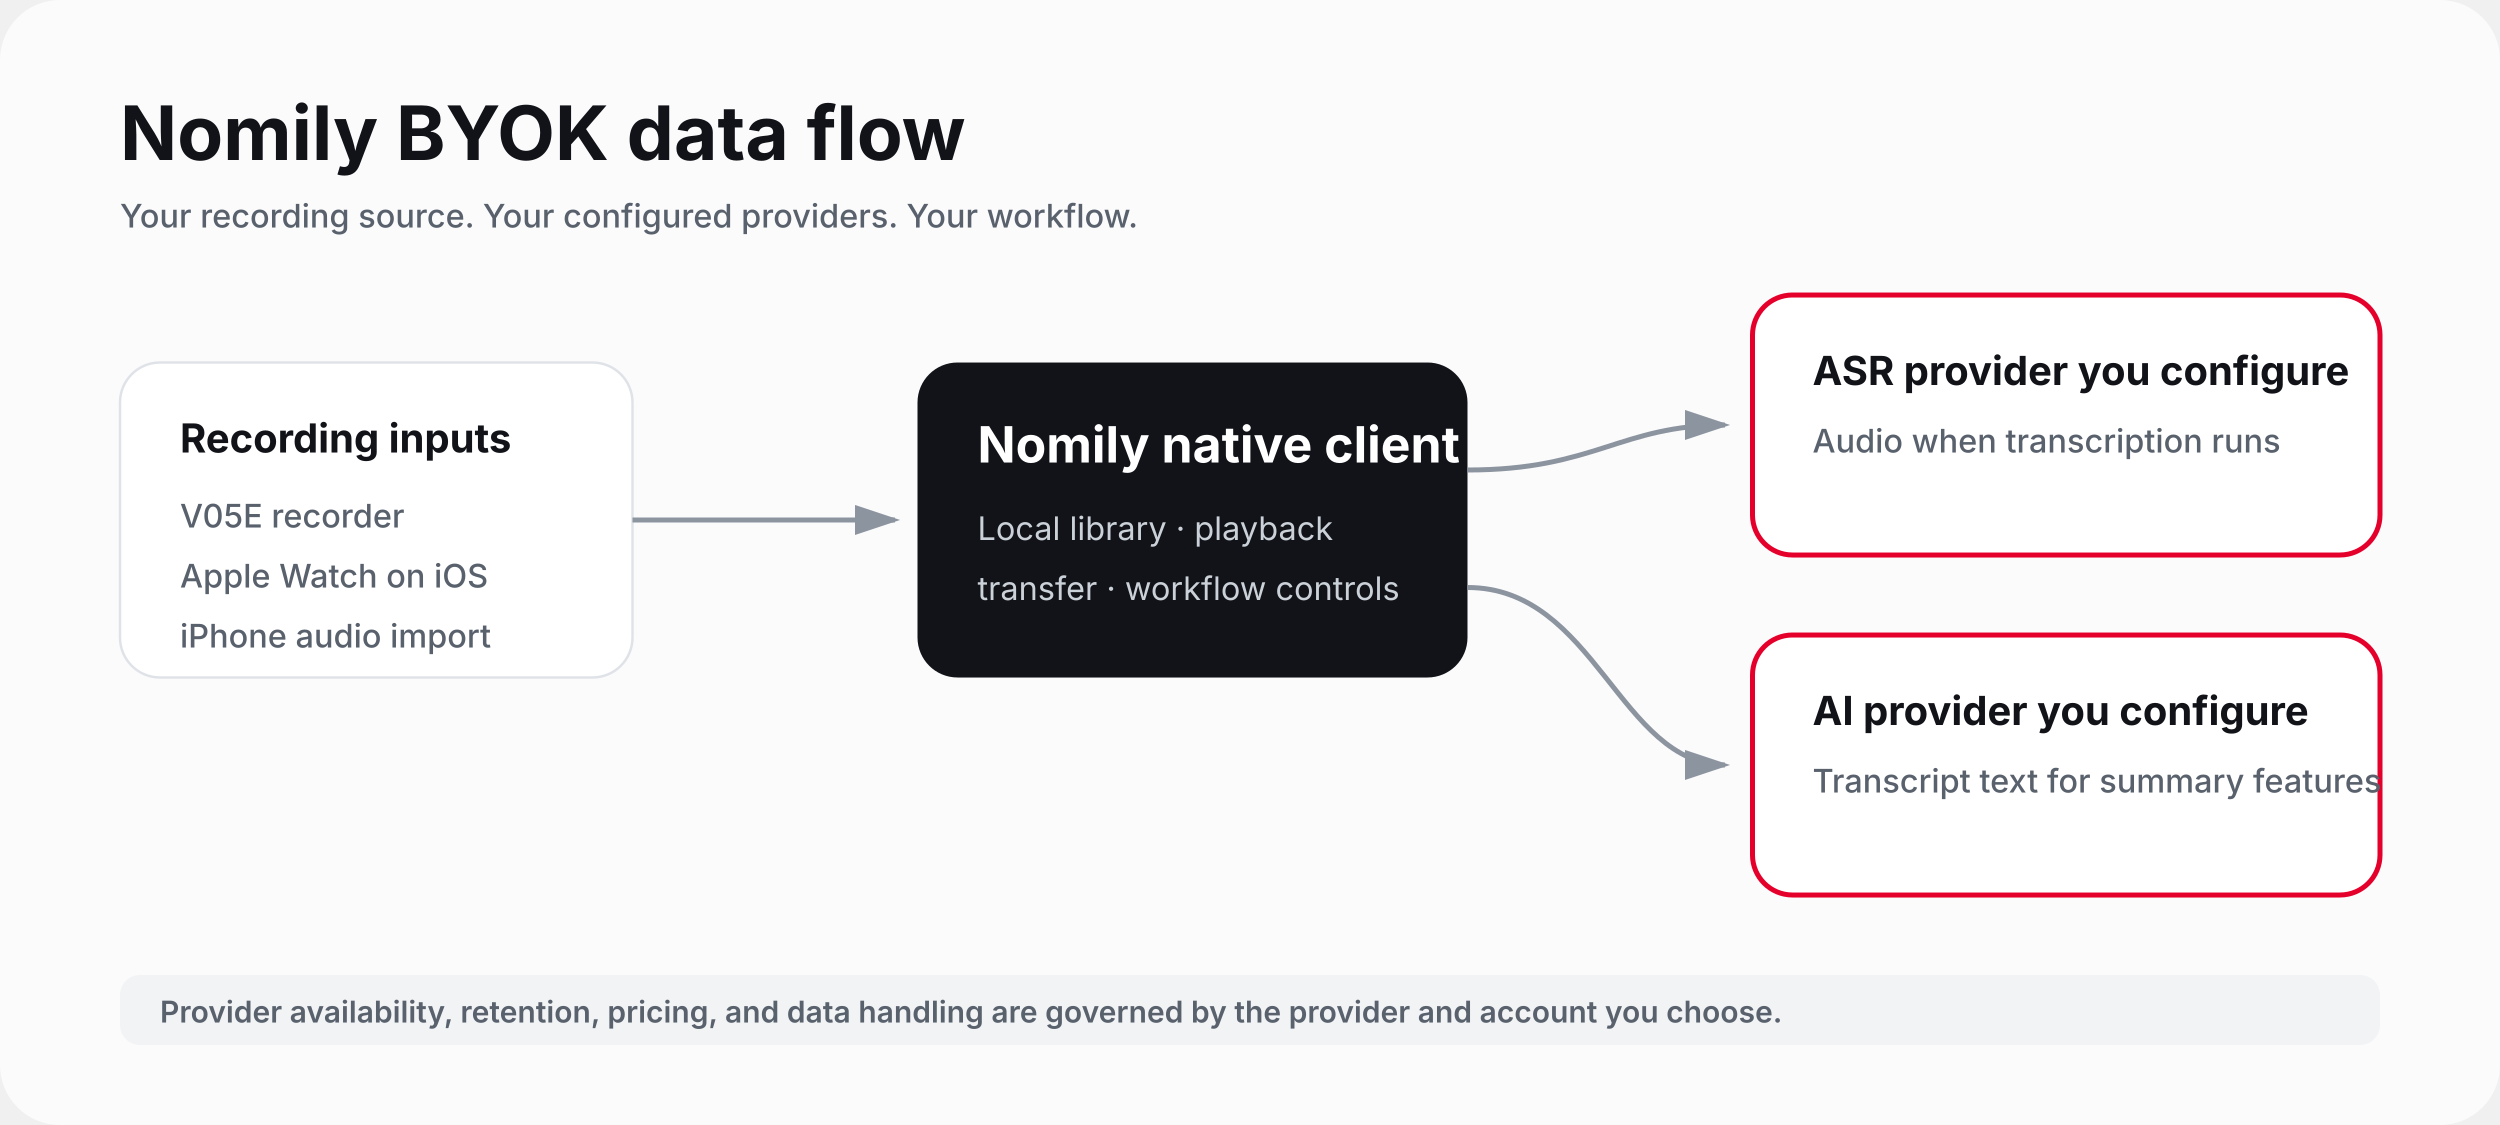
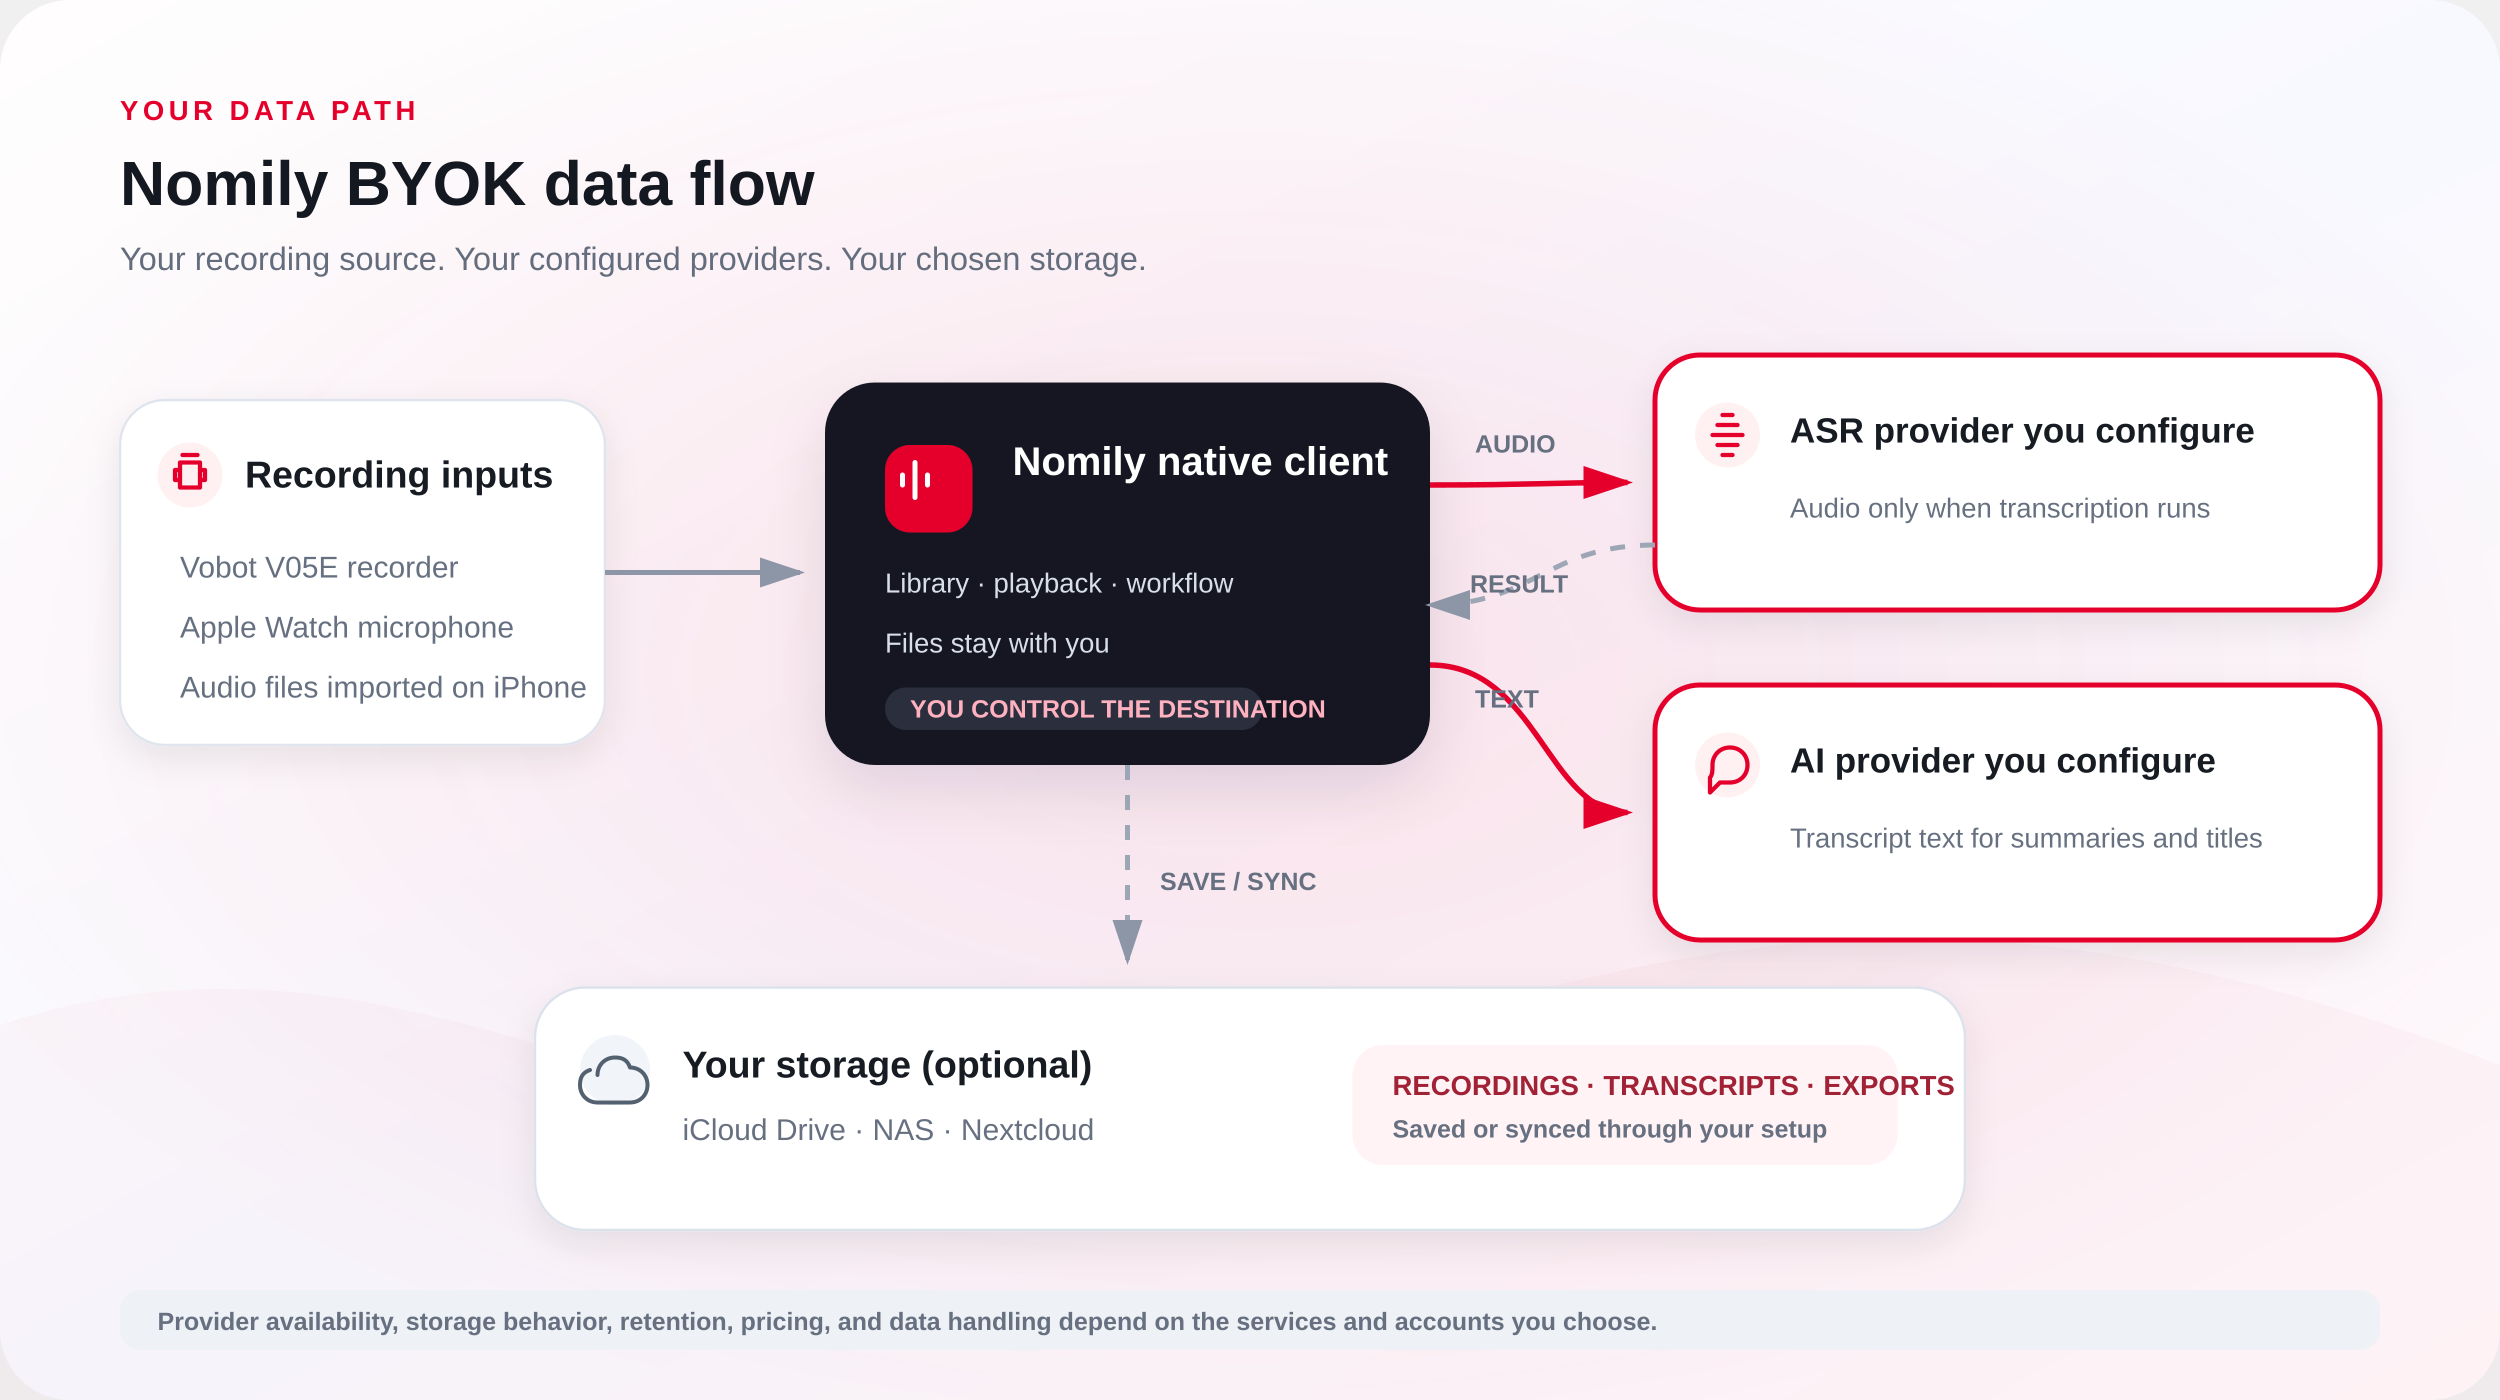
- <svg xmlns="http://www.w3.org/2000/svg" width="1600" height="720" viewBox="0 0 1000 450" role="img" aria-labelledby="title desc">
+ <svg xmlns="http://www.w3.org/2000/svg" width="1600" height="896" viewBox="0 0 1000 560" role="img" aria-labelledby="title desc">
  <defs>
+     <linearGradient id="surface" x1="0" y1="0" x2="1" y2="1">
+       <stop offset="0" stop-color="#fffdfd" />
+       <stop offset=".52" stop-color="#f8f9ff" />
+       <stop offset="1" stop-color="#fff8fa" />
+     </linearGradient>
+     <radialGradient id="glow" cx="50%" cy="48%" r="56%">
+       <stop offset="0" stop-color="#ff3155" stop-opacity=".12" />
+       <stop offset="1" stop-color="#ff3155" stop-opacity="0" />
+     </radialGradient>
+     <filter id="shadow" x="-20%" y="-20%" width="140%" height="150%">
+       <feDropShadow dx="0" dy="10" stdDeviation="12" flood-color="#18202d" flood-opacity=".10" />
+     </filter>
+     <filter id="softShadow" x="-20%" y="-20%" width="140%" height="150%">
+       <feDropShadow dx="0" dy="5" stdDeviation="7" flood-color="#18202d" flood-opacity=".08" />
+     </filter>
+     <marker id="arrow" markerWidth="10" markerHeight="10" refX="8" refY="3" orient="auto">
+       <path d="M0,0 L0,6 L9,3 z" fill="#8c96a7" />
+     </marker>
+     <marker id="arrowRed" markerWidth="10" markerHeight="10" refX="8" refY="3" orient="auto">
+       <path d="M0,0 L0,6 L9,3 z" fill="#e4002b" />
+     </marker>
    <style>
-       .title{font:700 30px system-ui,-apple-system,BlinkMacSystemFont,"Segoe UI",sans-serif;fill:#111318}.label{font:700 16px system-ui,-apple-system,BlinkMacSystemFont,"Segoe UI",sans-serif;fill:#111318}.small{font:500 13px system-ui,-apple-system,BlinkMacSystemFont,"Segoe UI",sans-serif;fill:#59616d}.note{font:600 12px system-ui,-apple-system,BlinkMacSystemFont,"Segoe UI",sans-serif;fill:#59616d}.arrow{stroke:#8c949f;stroke-width:2;fill:none;marker-end:url(#arrow)}
+       .eyebrow{font-family:Arial,sans-serif;font-size:11px;font-weight:700;letter-spacing:1.8px;fill:#e4002b}.title{font-family:Arial,sans-serif;font-size:25px;font-weight:700;fill:#141821}.subtitle{font-family:Arial,sans-serif;font-size:13px;font-weight:500;fill:#646d7d}.label{font-family:Arial,sans-serif;font-size:15px;font-weight:700;fill:#171b24}.small{font-family:Arial,sans-serif;font-size:12px;font-weight:500;fill:#667080}.tiny{font-family:Arial,sans-serif;font-size:10px;font-weight:600;fill:#667080}.whiteLabel{font-family:Arial,sans-serif;font-size:16px;font-weight:700;fill:#fff}.whiteSmall{font-family:Arial,sans-serif;font-size:11px;font-weight:500;fill:#d9dfe9}.flow{stroke:#8c96a7;stroke-width:2;fill:none;marker-end:url(#arrow)}.flowRed{stroke:#e4002b;stroke-width:2.2;fill:none;marker-end:url(#arrowRed)}.flowDash{stroke:#9da6b5;stroke-width:2;stroke-dasharray:6 6;fill:none;marker-end:url(#arrow)}
    </style>
-     <marker id="arrow" markerWidth="10" markerHeight="10" refX="8" refY="3" orient="auto">
-       <path d="M0,0 L0,6 L9,3 z" fill="#8c949f" />
-     </marker>
  </defs>
-   <rect width="1000" height="450" rx="24" fill="#fbfbfc" />
-   <text x="48" y="64" class="title">Nomily BYOK data flow</text>
-   <text x="48" y="91" class="small">Your recording source. Your configured providers. Your workflow.</text>
-   <rect x="48" y="145" width="205" height="126" rx="16" fill="#fff" stroke="#dfe3e8" />
-   <text x="72" y="181" class="label">Recording inputs</text>
-   <text x="72" y="211" class="small">V05E recorder</text>
-   <text x="72" y="235" class="small">Apple Watch on iOS</text>
-   <text x="72" y="259" class="small">iPhone audio import</text>
-   <rect x="367" y="145" width="220" height="126" rx="16" fill="#111318" />
-   <text x="391" y="185" font-family="system-ui,-apple-system,BlinkMacSystemFont,&quot;Segoe UI&quot;,sans-serif" font-size="20" font-weight="700" fill="#fff">Nomily native client</text>
-   <text x="391" y="216" font-family="system-ui,-apple-system,BlinkMacSystemFont,&quot;Segoe UI&quot;,sans-serif" font-size="13" fill="#cbd1d8">Local library · playback</text>
-   <text x="391" y="240" font-family="system-ui,-apple-system,BlinkMacSystemFont,&quot;Segoe UI&quot;,sans-serif" font-size="13" fill="#cbd1d8">transfer · workflow controls</text>
-   <rect x="701" y="118" width="251" height="104" rx="16" fill="#fff" stroke="#e4002b" stroke-width="2" />
-   <text x="725" y="154" class="label">ASR provider you configure</text>
-   <text x="725" y="181" class="small">Audio when transcription runs</text>
-   <rect x="701" y="254" width="251" height="104" rx="16" fill="#fff" stroke="#e4002b" stroke-width="2" />
-   <text x="725" y="290" class="label">AI provider you configure</text>
-   <text x="725" y="317" class="small">Transcript text for summary features</text>
-   <path d="M253 208 H358" class="arrow" />
-   <path d="M587 188 C638 188,648 170,690 170" class="arrow" />
-   <path d="M587 235 C638 235,648 306,690 306" class="arrow" />
-   <rect x="48" y="390" width="904" height="28" rx="8" fill="#f1f3f5" />
-   <text x="64" y="409" class="note">Provider availability, retention, pricing, and data handling are governed by the provider and account you choose.</text>
+   <rect width="1000" height="560" rx="28" fill="url(#surface)" />
+   <rect width="1000" height="560" rx="28" fill="url(#glow)" />
+   <path d="M0 410 C180 350 295 500 485 436 S786 344 1000 426 V560 H0Z" fill="#e4002b" opacity=".025" />
+   <text x="48" y="48" class="eyebrow">YOUR DATA PATH</text>
+   <text x="48" y="82" class="title">Nomily BYOK data flow</text>
+   <text x="48" y="108" class="subtitle">Your recording source. Your configured providers. Your chosen storage.</text>
+   <g filter="url(#softShadow)">
+     <rect x="48" y="160" width="194" height="138" rx="18" fill="#fff" stroke="#e0e5ed" />
+     <circle cx="76" cy="190" r="13" fill="#fff0f2" />
+     <path d="M72 185h8v10h-8zM70 188h2v4h-2zM80 188h2v4h-2zM73 182h6" fill="none" stroke="#e4002b" stroke-width="1.7" stroke-linecap="round" stroke-linejoin="round" />
+     <text x="98" y="195" class="label">Recording inputs</text>
+     <text x="72" y="231" class="small">Vobot V05E recorder</text>
+     <text x="72" y="255" class="small">Apple Watch microphone</text>
+     <text x="72" y="279" class="small">Audio files imported on iPhone</text>
+   </g>
+   <g filter="url(#shadow)">
+     <rect x="330" y="153" width="242" height="153" rx="20" fill="#151922" />
+     <rect x="354" y="178" width="35" height="35" rx="10" fill="#e4002b" />
+     <path d="M366 185v14M361 190v4M371 190v4" fill="none" stroke="#fff" stroke-width="2" stroke-linecap="round" />
+     <text x="405" y="190" class="whiteLabel">Nomily native client</text>
+     <text x="354" y="237" class="whiteSmall">Library · playback · workflow</text>
+     <text x="354" y="261" class="whiteSmall">Files stay with you</text>
+     <rect x="354" y="275" width="151" height="17" rx="8.5" fill="#292f3d" />
+     <text x="364" y="287" font-family="Arial,sans-serif" font-size="10" font-weight="700" fill="#ffb1c0">YOU CONTROL THE DESTINATION</text>
+   </g>
+   <g filter="url(#softShadow)">
+     <rect x="662" y="142" width="290" height="102" rx="18" fill="#fff" stroke="#e4002b" stroke-width="2" />
+     <circle cx="691" cy="174" r="13" fill="#fff0f2" />
+     <path d="M685 174h12M687 170h8M687 178h8M689 166h4M689 182h4" fill="none" stroke="#e4002b" stroke-width="1.7" stroke-linecap="round" />
+     <text x="716" y="177" font-family="Arial,sans-serif" font-size="14" font-weight="700" fill="#171b24">ASR provider you configure</text>
+     <text x="716" y="207" font-family="Arial,sans-serif" font-size="11" font-weight="500" fill="#667080">Audio only when transcription runs</text>
+   </g>
+   <g filter="url(#softShadow)">
+     <rect x="662" y="274" width="290" height="102" rx="18" fill="#fff" stroke="#e4002b" stroke-width="2" />
+     <circle cx="691" cy="306" r="13" fill="#fff0f2" />
+     <path d="M685 306c0-4 3-7 7-7s7 3 7 7-3 7-7 7h-4l-4 4v-6c1-1 1-3 1-5z" fill="none" stroke="#e4002b" stroke-width="1.7" stroke-linecap="round" stroke-linejoin="round" />
+     <text x="716" y="309" font-family="Arial,sans-serif" font-size="14" font-weight="700" fill="#171b24">AI provider you configure</text>
+     <text x="716" y="339" font-family="Arial,sans-serif" font-size="11" font-weight="500" fill="#667080">Transcript text for summaries and titles</text>
+   </g>
+   <path d="M242 229 H320" class="flow" />
+   <path d="M572 194 C614 194,620 193,651 193" class="flowRed" />
+   <path d="M662 218 C618 218,614 242,572 242" class="flowDash" />
+   <path d="M572 266 C615 266,619 325,651 325" class="flowRed" />
+   <text x="590" y="181" class="tiny">AUDIO</text>
+   <text x="588" y="237" class="tiny">RESULT</text>
+   <text x="590" y="283" class="tiny">TEXT</text>
+   <g filter="url(#softShadow)">
+     <rect x="214" y="395" width="572" height="97" rx="20" fill="#fff" stroke="#dce2eb" />
+     <circle cx="246" cy="428" r="14" fill="#f1f4f8" />
+     <path d="M239 430c0-4 3-7 7-7 3 0 5 1 6 4 4 0 7 3 7 7 0 4-3 7-7 7h-13c-4 0-7-3-7-7 0-3 1-5 4-6" fill="none" stroke="#536070" stroke-width="1.6" stroke-linecap="round" stroke-linejoin="round" />
+     <text x="273" y="431" class="label">Your storage (optional)</text>
+     <text x="273" y="456" class="small">iCloud Drive · NAS · Nextcloud</text>
+     <rect x="541" y="418" width="218" height="48" rx="12" fill="#fff3f5" />
+     <text x="557" y="438" font-family="Arial,sans-serif" font-size="11" font-weight="700" fill="#a12036">RECORDINGS · TRANSCRIPTS · EXPORTS</text>
+     <text x="557" y="455" class="tiny">Saved or synced through your setup</text>
+   </g>
+   <path d="M451 306 V384" class="flowDash" />
+   <text x="464" y="356" class="tiny">SAVE / SYNC</text>
+   <rect x="48" y="516" width="904" height="24" rx="8" fill="#eef1f5" />
+   <text x="63" y="532" class="tiny">Provider availability, storage behavior, retention, pricing, and data handling depend on the services and accounts you choose.</text>
</svg>
